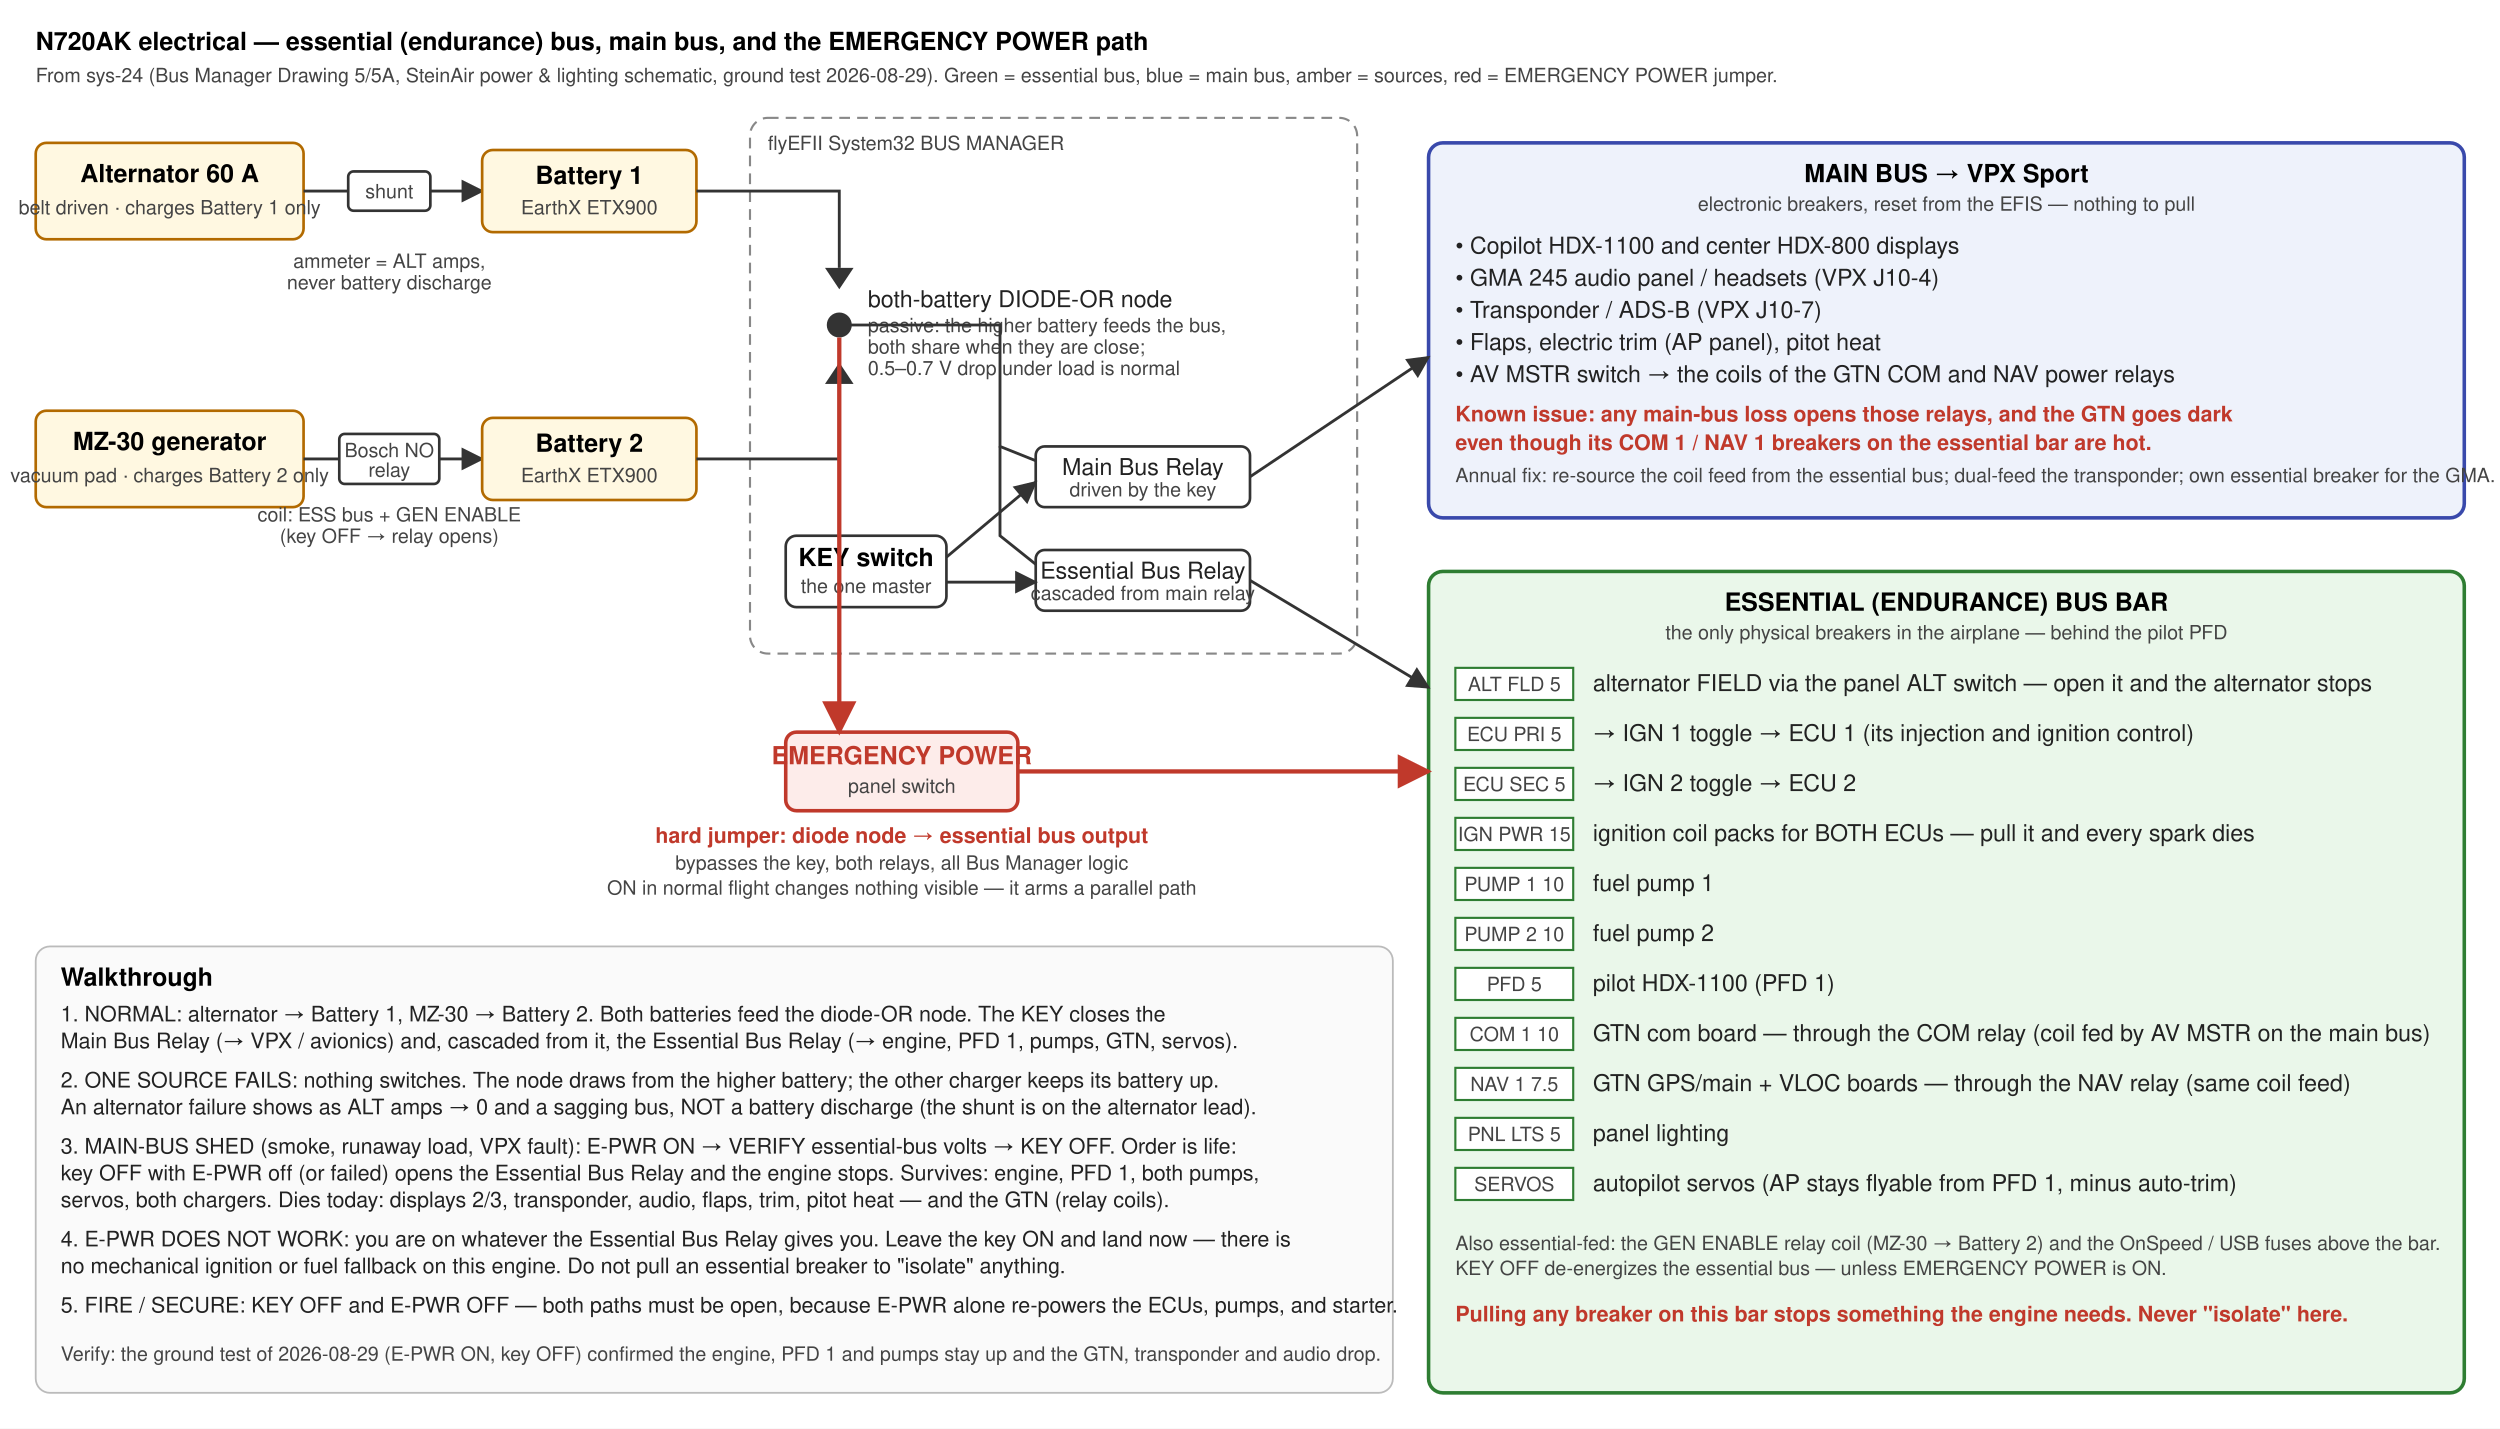
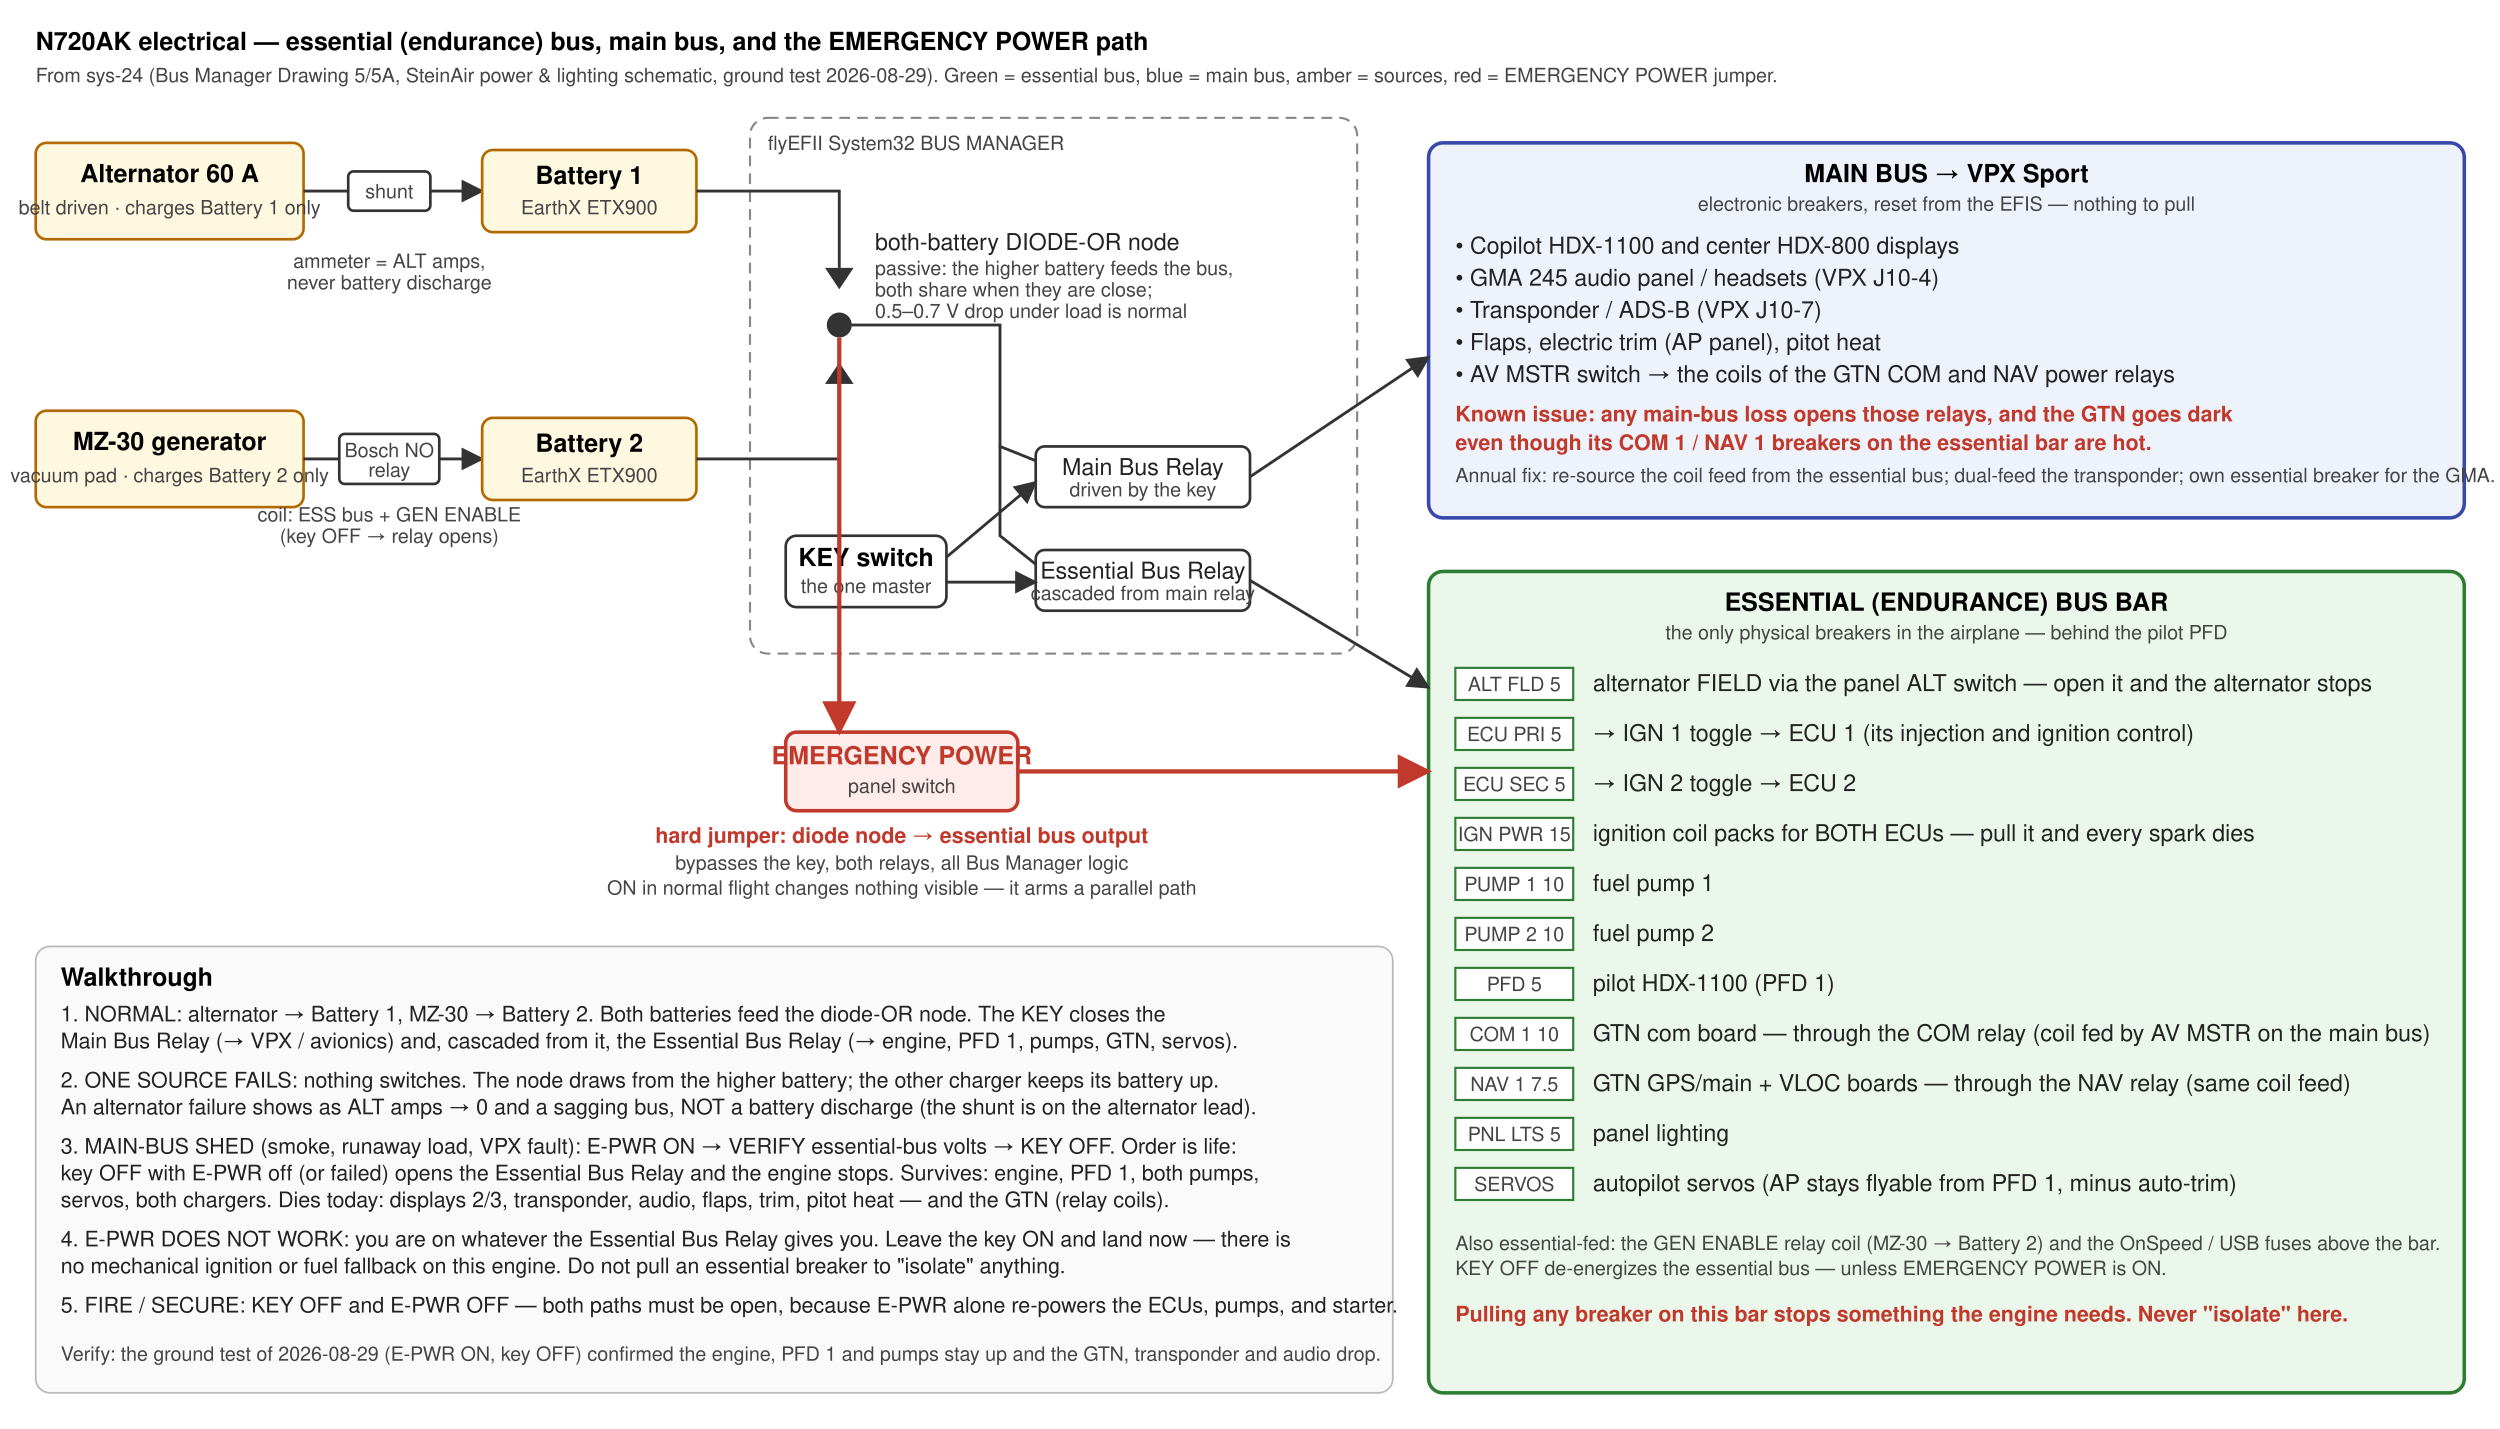
- <svg xmlns="http://www.w3.org/2000/svg" viewBox="0 0 1400 800" font-family="Helvetica, Arial, sans-serif" font-size="13">
+ <svg xmlns="http://www.w3.org/2000/svg" viewBox="0 0 1400 800" width="1400" height="800" font-family="Helvetica, Arial, sans-serif" font-size="13">
  <defs>
    <marker id="arr" viewBox="0 0 10 10" refX="9" refY="5" markerWidth="8" markerHeight="8" orient="auto-start-reverse">
      <path d="M0,0 L10,5 L0,10 z" fill="#333" />
    </marker>
    <marker id="arrR" viewBox="0 0 10 10" refX="9" refY="5" markerWidth="8" markerHeight="8" orient="auto-start-reverse">
      <path d="M0,0 L10,5 L0,10 z" fill="#c0392b" />
    </marker>
    <style>
      .box{fill:#fff;stroke:#333;stroke-width:1.5}
      .ess{fill:#eaf7ea;stroke:#2e7d32;stroke-width:2}
      .main{fill:#eef2fb;stroke:#3949ab;stroke-width:2}
      .src{fill:#fff8e1;stroke:#b26a00;stroke-width:1.5}
      .bm{fill:none;stroke:#888;stroke-width:1.2;stroke-dasharray:6 4}
      .w{fill:none;stroke:#333;stroke-width:1.6;marker-end:url(#arr)}
      .wn{fill:none;stroke:#333;stroke-width:1.6}
      .epwr{fill:none;stroke:#c0392b;stroke-width:2.4;marker-end:url(#arrR)}
      .t{fill:#222}
      .h{font-weight:bold;font-size:14px}
      .s{font-size:11px;fill:#444}
      .call{font-size:12px;fill:#c0392b;font-weight:bold}
      .brk{fill:#fff;stroke:#2e7d32;stroke-width:1.2}
      .wt{font-size:12px;fill:#222}
    </style>
  </defs>
  <rect x="0" y="0" width="1400" height="800" fill="#fff" />
  <text x="20" y="28" class="h" font-size="18">N720AK electrical — essential (endurance) bus, main bus, and the EMERGENCY POWER path</text>
  <text x="20" y="46" class="s">From sys-24 (Bus Manager Drawing 5/5A, SteinAir power &amp; lighting schematic, ground test 2026-08-29). Green = essential bus, blue = main bus, amber = sources, red = EMERGENCY POWER jumper.</text>
  <rect x="20" y="80" width="150" height="54" rx="6" class="src" />
  <text x="95" y="102" text-anchor="middle" class="h">Alternator 60 A</text>
  <text x="95" y="120" text-anchor="middle" class="s">belt driven · charges Battery 1 only</text>
  <rect x="20" y="230" width="150" height="54" rx="6" class="src" />
  <text x="95" y="252" text-anchor="middle" class="h">MZ-30 generator</text>
  <text x="95" y="270" text-anchor="middle" class="s">vacuum pad · charges Battery 2 only</text>
  <rect x="195" y="96" width="46" height="22" rx="3" class="box" />
  <text x="218" y="111" text-anchor="middle" class="s">shunt</text>
  <path d="M170 107 L195 107" class="wn" />
  <path d="M241 107 L270 107" class="w" />
  <text x="218" y="150" text-anchor="middle" class="s">ammeter = ALT amps,</text>
  <text x="218" y="162" text-anchor="middle" class="s">never battery discharge</text>
  <rect x="190" y="243" width="56" height="28" rx="3" class="box" />
  <text x="218" y="256" text-anchor="middle" class="s">Bosch NO</text>
  <text x="218" y="267" text-anchor="middle" class="s">relay</text>
  <path d="M170 257 L190 257" class="wn" />
  <path d="M246 257 L270 257" class="w" />
  <text x="218" y="292" text-anchor="middle" class="s">coil: ESS bus + GEN ENABLE</text>
  <text x="218" y="304" text-anchor="middle" class="s">(key OFF → relay opens)</text>
  <rect x="270" y="84" width="120" height="46" rx="6" class="src" />
  <text x="330" y="103" text-anchor="middle" class="h">Battery 1</text>
  <text x="330" y="120" text-anchor="middle" class="s">EarthX ETX900</text>
  <rect x="270" y="234" width="120" height="46" rx="6" class="src" />
  <text x="330" y="253" text-anchor="middle" class="h">Battery 2</text>
  <text x="330" y="270" text-anchor="middle" class="s">EarthX ETX900</text>
  <rect x="420" y="66" width="340" height="300" rx="10" class="bm" />
  <text x="430" y="84" class="s">flyEFII System32 BUS MANAGER</text>
  <path d="M390 107 L470 107 L470 150" class="wn" />
  <path d="M390 257 L470 257 L470 215" class="wn" />
  <polygon points="462,150 478,150 470,162" fill="#333" />
  <polygon points="462,215 478,215 470,203" fill="#333" />
  <circle cx="470" cy="182" r="7" fill="#333" />
-   <text x="486" y="172" class="t">both-battery DIODE-OR node</text>
-   <text x="486" y="186" class="s">passive: the higher battery feeds the bus,</text>
-   <text x="486" y="198" class="s">both share when they are close;</text>
-   <text x="486" y="210" class="s">0.5–0.7 V drop under load is normal</text>
+   <text x="490" y="140" class="t">both-battery DIODE-OR node</text>
+   <text x="490" y="154" class="s">passive: the higher battery feeds the bus,</text>
+   <text x="490" y="166" class="s">both share when they are close;</text>
+   <text x="490" y="178" class="s">0.5–0.7 V drop under load is normal</text>
  <rect x="440" y="300" width="90" height="40" rx="6" class="box" />
  <text x="485" y="317" text-anchor="middle" class="h">KEY switch</text>
  <text x="485" y="332" text-anchor="middle" class="s">the one master</text>
  <rect x="580" y="250" width="120" height="34" rx="5" class="box" />
  <text x="640" y="266" text-anchor="middle" class="t">Main Bus Relay</text>
  <text x="640" y="278" text-anchor="middle" class="s">driven by the key</text>
  <rect x="580" y="308" width="120" height="34" rx="5" class="box" />
  <text x="640" y="324" text-anchor="middle" class="t">Essential Bus Relay</text>
  <text x="640" y="336" text-anchor="middle" class="s">cascaded from main relay</text>
  <path d="M530 312 L580 270" class="w" />
  <path d="M530 326 L580 326" class="w" />
  <path d="M470 182 L560 182 L560 250 L580 258" class="wn" />
  <path d="M560 250 L560 300 L580 316" class="wn" />
  <rect x="800" y="80" width="580" height="210" rx="8" class="main" />
  <text x="1090" y="102" text-anchor="middle" class="h">MAIN BUS → VPX Sport</text>
  <text x="1090" y="118" text-anchor="middle" class="s">electronic breakers, reset from the EFIS — nothing to pull</text>
  <text x="815" y="142" class="t">• Copilot HDX-1100 and center HDX-800 displays</text>
  <text x="815" y="160" class="t">• GMA 245 audio panel / headsets (VPX J10-4)</text>
  <text x="815" y="178" class="t">• Transponder / ADS-B (VPX J10-7)</text>
  <text x="815" y="196" class="t">• Flaps, electric trim (AP panel), pitot heat</text>
  <text x="815" y="214" class="t">• AV MSTR switch → the coils of the GTN COM and NAV power relays</text>
  <text x="815" y="236" class="call">Known issue: any main-bus loss opens those relays, and the GTN goes dark</text>
  <text x="815" y="252" class="call">even though its COM 1 / NAV 1 breakers on the essential bar are hot.</text>
  <text x="815" y="270" class="s">Annual fix: re-source the coil feed from the essential bus; dual-feed the transponder; own essential breaker for the GMA.</text>
  <path d="M700 267 L800 200" class="w" />
  <rect x="800" y="320" width="580" height="460" rx="8" class="ess" />
  <text x="1090" y="342" text-anchor="middle" class="h">ESSENTIAL (ENDURANCE) BUS BAR</text>
  <text x="1090" y="358" text-anchor="middle" class="s">the only physical breakers in the airplane — behind the pilot PFD</text>
  <path d="M700 325 L800 385" class="w" />
  <g class="t">
    <rect x="815" y="374" width="66" height="18" class="brk" />
    <text x="848" y="387" text-anchor="middle" class="s">ALT FLD 5</text>
    <text x="892" y="387">alternator FIELD via the panel ALT switch — open it and the alternator stops</text>
    <rect x="815" y="402" width="66" height="18" class="brk" />
    <text x="848" y="415" text-anchor="middle" class="s">ECU PRI 5</text>
    <text x="892" y="415">→ IGN 1 toggle → ECU 1 (its injection and ignition control)</text>
    <rect x="815" y="430" width="66" height="18" class="brk" />
    <text x="848" y="443" text-anchor="middle" class="s">ECU SEC 5</text>
    <text x="892" y="443">→ IGN 2 toggle → ECU 2</text>
    <rect x="815" y="458" width="66" height="18" class="brk" />
    <text x="848" y="471" text-anchor="middle" class="s">IGN PWR 15</text>
    <text x="892" y="471">ignition coil packs for BOTH ECUs — pull it and every spark dies</text>
    <rect x="815" y="486" width="66" height="18" class="brk" />
    <text x="848" y="499" text-anchor="middle" class="s">PUMP 1 10</text>
    <text x="892" y="499">fuel pump 1</text>
    <rect x="815" y="514" width="66" height="18" class="brk" />
    <text x="848" y="527" text-anchor="middle" class="s">PUMP 2 10</text>
    <text x="892" y="527">fuel pump 2</text>
    <rect x="815" y="542" width="66" height="18" class="brk" />
    <text x="848" y="555" text-anchor="middle" class="s">PFD 5</text>
    <text x="892" y="555">pilot HDX-1100 (PFD 1)</text>
    <rect x="815" y="570" width="66" height="18" class="brk" />
    <text x="848" y="583" text-anchor="middle" class="s">COM 1 10</text>
    <text x="892" y="583">GTN com board — through the COM relay (coil fed by AV MSTR on the main bus)</text>
    <rect x="815" y="598" width="66" height="18" class="brk" />
    <text x="848" y="611" text-anchor="middle" class="s">NAV 1 7.5</text>
    <text x="892" y="611">GTN GPS/main + VLOC boards — through the NAV relay (same coil feed)</text>
    <rect x="815" y="626" width="66" height="18" class="brk" />
    <text x="848" y="639" text-anchor="middle" class="s">PNL LTS 5</text>
    <text x="892" y="639">panel lighting</text>
    <rect x="815" y="654" width="66" height="18" class="brk" />
    <text x="848" y="667" text-anchor="middle" class="s">SERVOS</text>
    <text x="892" y="667">autopilot servos (AP stays flyable from PFD 1, minus auto-trim)</text>
    <text x="815" y="700" class="s">Also essential-fed: the GEN ENABLE relay coil (MZ-30 → Battery 2) and the OnSpeed / USB fuses above the bar.</text>
    <text x="815" y="714" class="s">KEY OFF de-energizes the essential bus — unless EMERGENCY POWER is ON.</text>
    <text x="815" y="740" class="call">Pulling any breaker on this bar stops something the engine needs. Never "isolate" here.</text>
  </g>
  <rect x="440" y="410" width="130" height="44" rx="6" fill="#fdecea" stroke="#c0392b" stroke-width="2" />
  <text x="505" y="428" text-anchor="middle" class="h" fill="#c0392b">EMERGENCY POWER</text>
  <text x="505" y="444" text-anchor="middle" class="s">panel switch</text>
  <path d="M470 189 L470 410" class="epwr" />
  <path d="M570 432 L800 432" class="epwr" />
  <text x="505" y="472" text-anchor="middle" class="call">hard jumper: diode node → essential bus output</text>
  <text x="505" y="487" text-anchor="middle" class="s">bypasses the key, both relays, all Bus Manager logic</text>
  <text x="505" y="501" text-anchor="middle" class="s">ON in normal flight changes nothing visible — it arms a parallel path</text>
  <rect x="20" y="530" width="760" height="250" rx="8" fill="#fafafa" stroke="#bbb" />
  <text x="34" y="552" class="h">Walkthrough</text>
  <text x="34" y="572" class="wt">1. NORMAL: alternator → Battery 1, MZ-30 → Battery 2. Both batteries feed the diode-OR node. The KEY closes the</text>
  <text x="34" y="587" class="wt">    Main Bus Relay (→ VPX / avionics) and, cascaded from it, the Essential Bus Relay (→ engine, PFD 1, pumps, GTN, servos).</text>
  <text x="34" y="609" class="wt">2. ONE SOURCE FAILS: nothing switches. The node draws from the higher battery; the other charger keeps its battery up.</text>
  <text x="34" y="624" class="wt">    An alternator failure shows as ALT amps → 0 and a sagging bus, NOT a battery discharge (the shunt is on the alternator lead).</text>
  <text x="34" y="646" class="wt">3. MAIN-BUS SHED (smoke, runaway load, VPX fault):  E-PWR ON → VERIFY essential-bus volts → KEY OFF.  Order is life:</text>
  <text x="34" y="661" class="wt">    key OFF with E-PWR off (or failed) opens the Essential Bus Relay and the engine stops. Survives: engine, PFD 1, both pumps,</text>
  <text x="34" y="676" class="wt">    servos, both chargers. Dies today: displays 2/3, transponder, audio, flaps, trim, pitot heat — and the GTN (relay coils).</text>
  <text x="34" y="698" class="wt">4. E-PWR DOES NOT WORK: you are on whatever the Essential Bus Relay gives you. Leave the key ON and land now — there is</text>
  <text x="34" y="713" class="wt">    no mechanical ignition or fuel fallback on this engine. Do not pull an essential breaker to "isolate" anything.</text>
  <text x="34" y="735" class="wt">5. FIRE / SECURE: KEY OFF and E-PWR OFF — both paths must be open, because E-PWR alone re-powers the ECUs, pumps, and starter.</text>
  <text x="34" y="762" class="s">Verify: the ground test of 2026-08-29 (E-PWR ON, key OFF) confirmed the engine, PFD 1 and pumps stay up and the GTN, transponder and audio drop.</text>
</svg>
